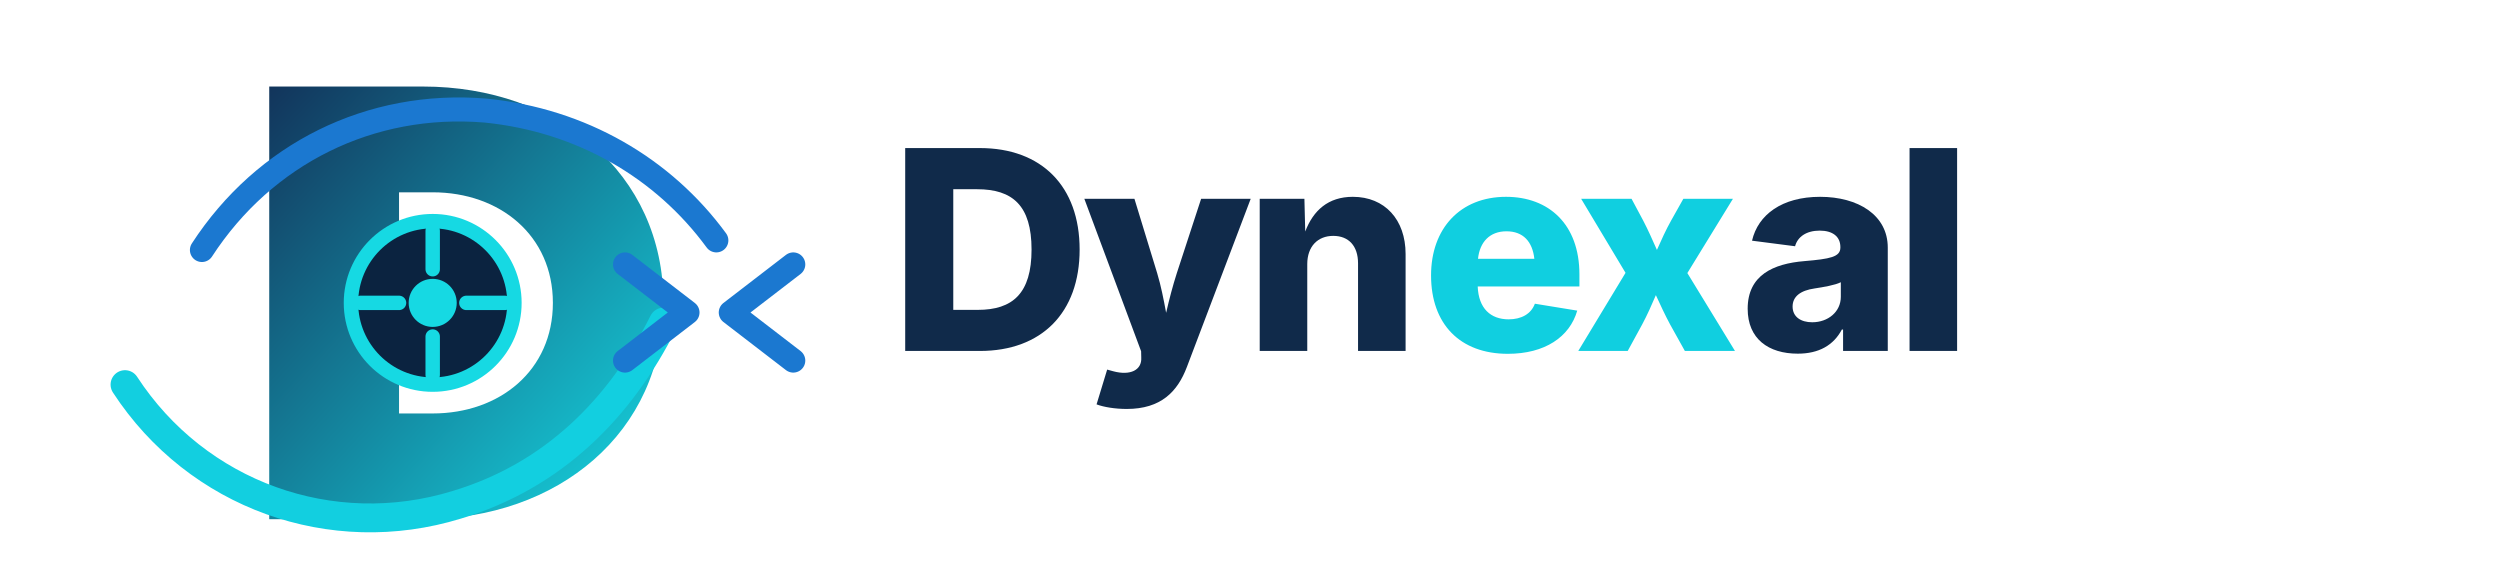
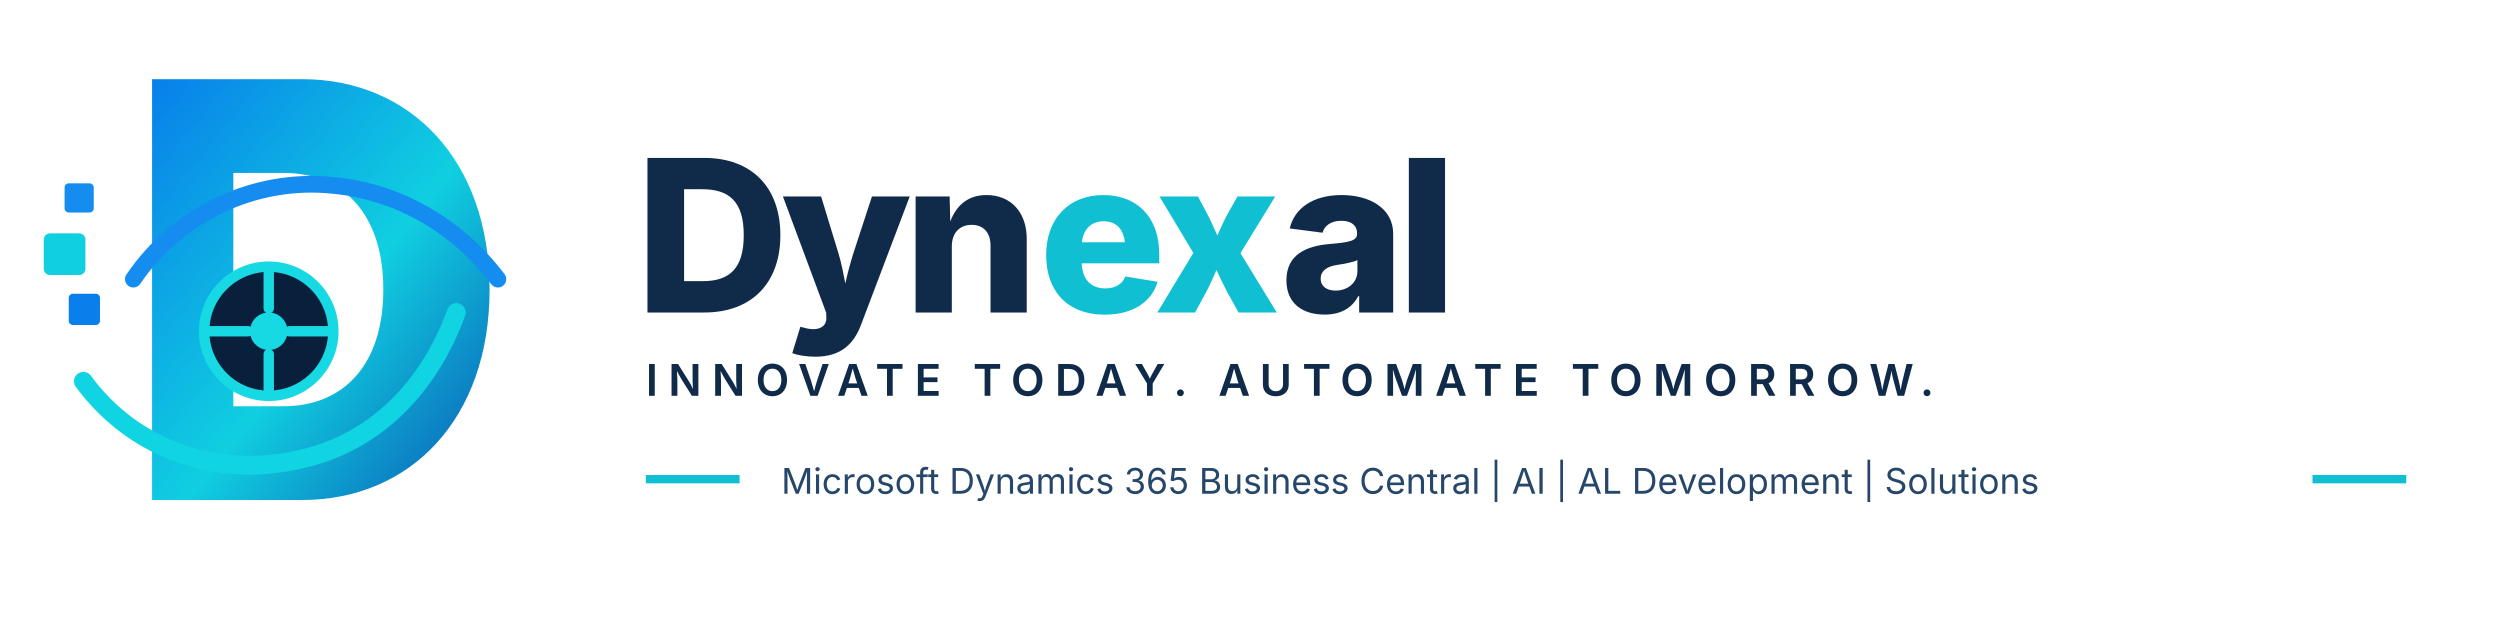
- <svg xmlns="http://www.w3.org/2000/svg" viewBox="0 0 520 120" role="img" aria-labelledby="title desc">
+ <svg xmlns="http://www.w3.org/2000/svg" viewBox="0 0 1200 300" role="img" aria-labelledby="title desc">
  <defs>
    <linearGradient id="g" x1="0" y1="0" x2="1" y2="1">
-       <stop offset="0" stop-color="#12345b" />
-       <stop offset="1" stop-color="#16d9e3" />
+       <stop offset="0" stop-color="#087FEA" />
+       <stop offset="0.55" stop-color="#10CFE0" />
+       <stop offset="1" stop-color="#0A58B5" />
    </linearGradient>
  </defs>
-   <g transform="translate(8 10)">
-     <path d="M48 8h32c28 0 50 18 50 45s-22 45-50 45H48V8Zm27 22v46h7c14 0 25-9 25-23S96 30 82 30h-7Z" fill="url(#g)" />
-     <path d="M18 70c15 23 43 33 69 25 20-6 34-20 43-38" fill="none" stroke="#12cfe0" stroke-width="6" stroke-linecap="round" />
-     <path d="M34 42c13-20 35-31 59-29 20 2 37 12 48 27" fill="none" stroke="#1b78d0" stroke-width="5" stroke-linecap="round" />
-     <circle cx="82" cy="53" r="17" fill="#0b2340" stroke="#16d9e3" stroke-width="3" />
-     <circle cx="82" cy="53" r="5" fill="#16d9e3" />
-     <path d="M82 38v8M82 60v8M67 53h8M89 53h8" stroke="#16d9e3" stroke-width="3" stroke-linecap="round" />
-     <path d="m122 45 13 10-13 10M157 45l-13 10 13 10" fill="none" stroke="#1b78d0" stroke-width="5" stroke-linecap="round" stroke-linejoin="round" />
+   <g transform="translate(18 30)">
+     <path d="M55 8h72c52 0 90 39 90 101s-38 101-90 101H55V8Zm39 45v112h24c29 0 48-20 48-56s-19-56-48-56H94Z" fill="url(#g)" />
+     <path d="M22 153c25 34 66 47 106 37 34-8 60-34 73-70" fill="none" stroke="#11D4E2" stroke-width="9" stroke-linecap="round" />
+     <path d="M46 104c21-31 58-49 96-45 32 3 60 20 79 45" fill="none" stroke="#158CF0" stroke-width="8" stroke-linecap="round" />
+     <circle cx="111" cy="129" r="31" fill="#08203C" stroke="#16D9E3" stroke-width="5" />
+     <circle cx="111" cy="129" r="9" fill="#16D9E3" />
+     <path d="M111 101v17M111 140v17M83 129h18M121 129h18" stroke="#16D9E3" stroke-width="5" stroke-linecap="round" />
+     <rect x="13" y="58" width="14" height="14" rx="2" fill="#158CF0" />
+     <rect x="3" y="82" width="20" height="20" rx="3" fill="#10CFE0" />
+     <rect x="15" y="111" width="15" height="15" rx="2" fill="#087FEA" />
  </g>
-   <text x="185" y="73" font-family="Inter,Segoe UI,Arial,sans-serif" font-size="58" font-weight="800" letter-spacing="-2" fill="#102a4a">Dyn<tspan fill="#10cfe0">ex</tspan>al</text>
+   <text x="305" y="150" font-family="Inter,Segoe UI,Arial,sans-serif" font-size="102" font-weight="800" letter-spacing="-4" fill="#102A4A">Dyn<tspan fill="#10BFD2">ex</tspan>al</text>
+   <text x="310" y="190" font-family="Inter,Segoe UI,Arial,sans-serif" font-size="21" font-weight="600" letter-spacing="5" fill="#102A4A">INNOVATE TODAY. AUTOMATE TOMORROW.</text>
+   <line x1="310" y1="230" x2="355" y2="230" stroke="#10BFD2" stroke-width="4" />
+   <text x="375" y="237" font-family="Inter,Segoe UI,Arial,sans-serif" font-size="17" fill="#27476A">Microsoft Dynamics 365 Business Central  |  AI  |  AL Development  |  Solutions</text>
+   <line x1="1110" y1="230" x2="1155" y2="230" stroke="#10BFD2" stroke-width="4" />
</svg>
